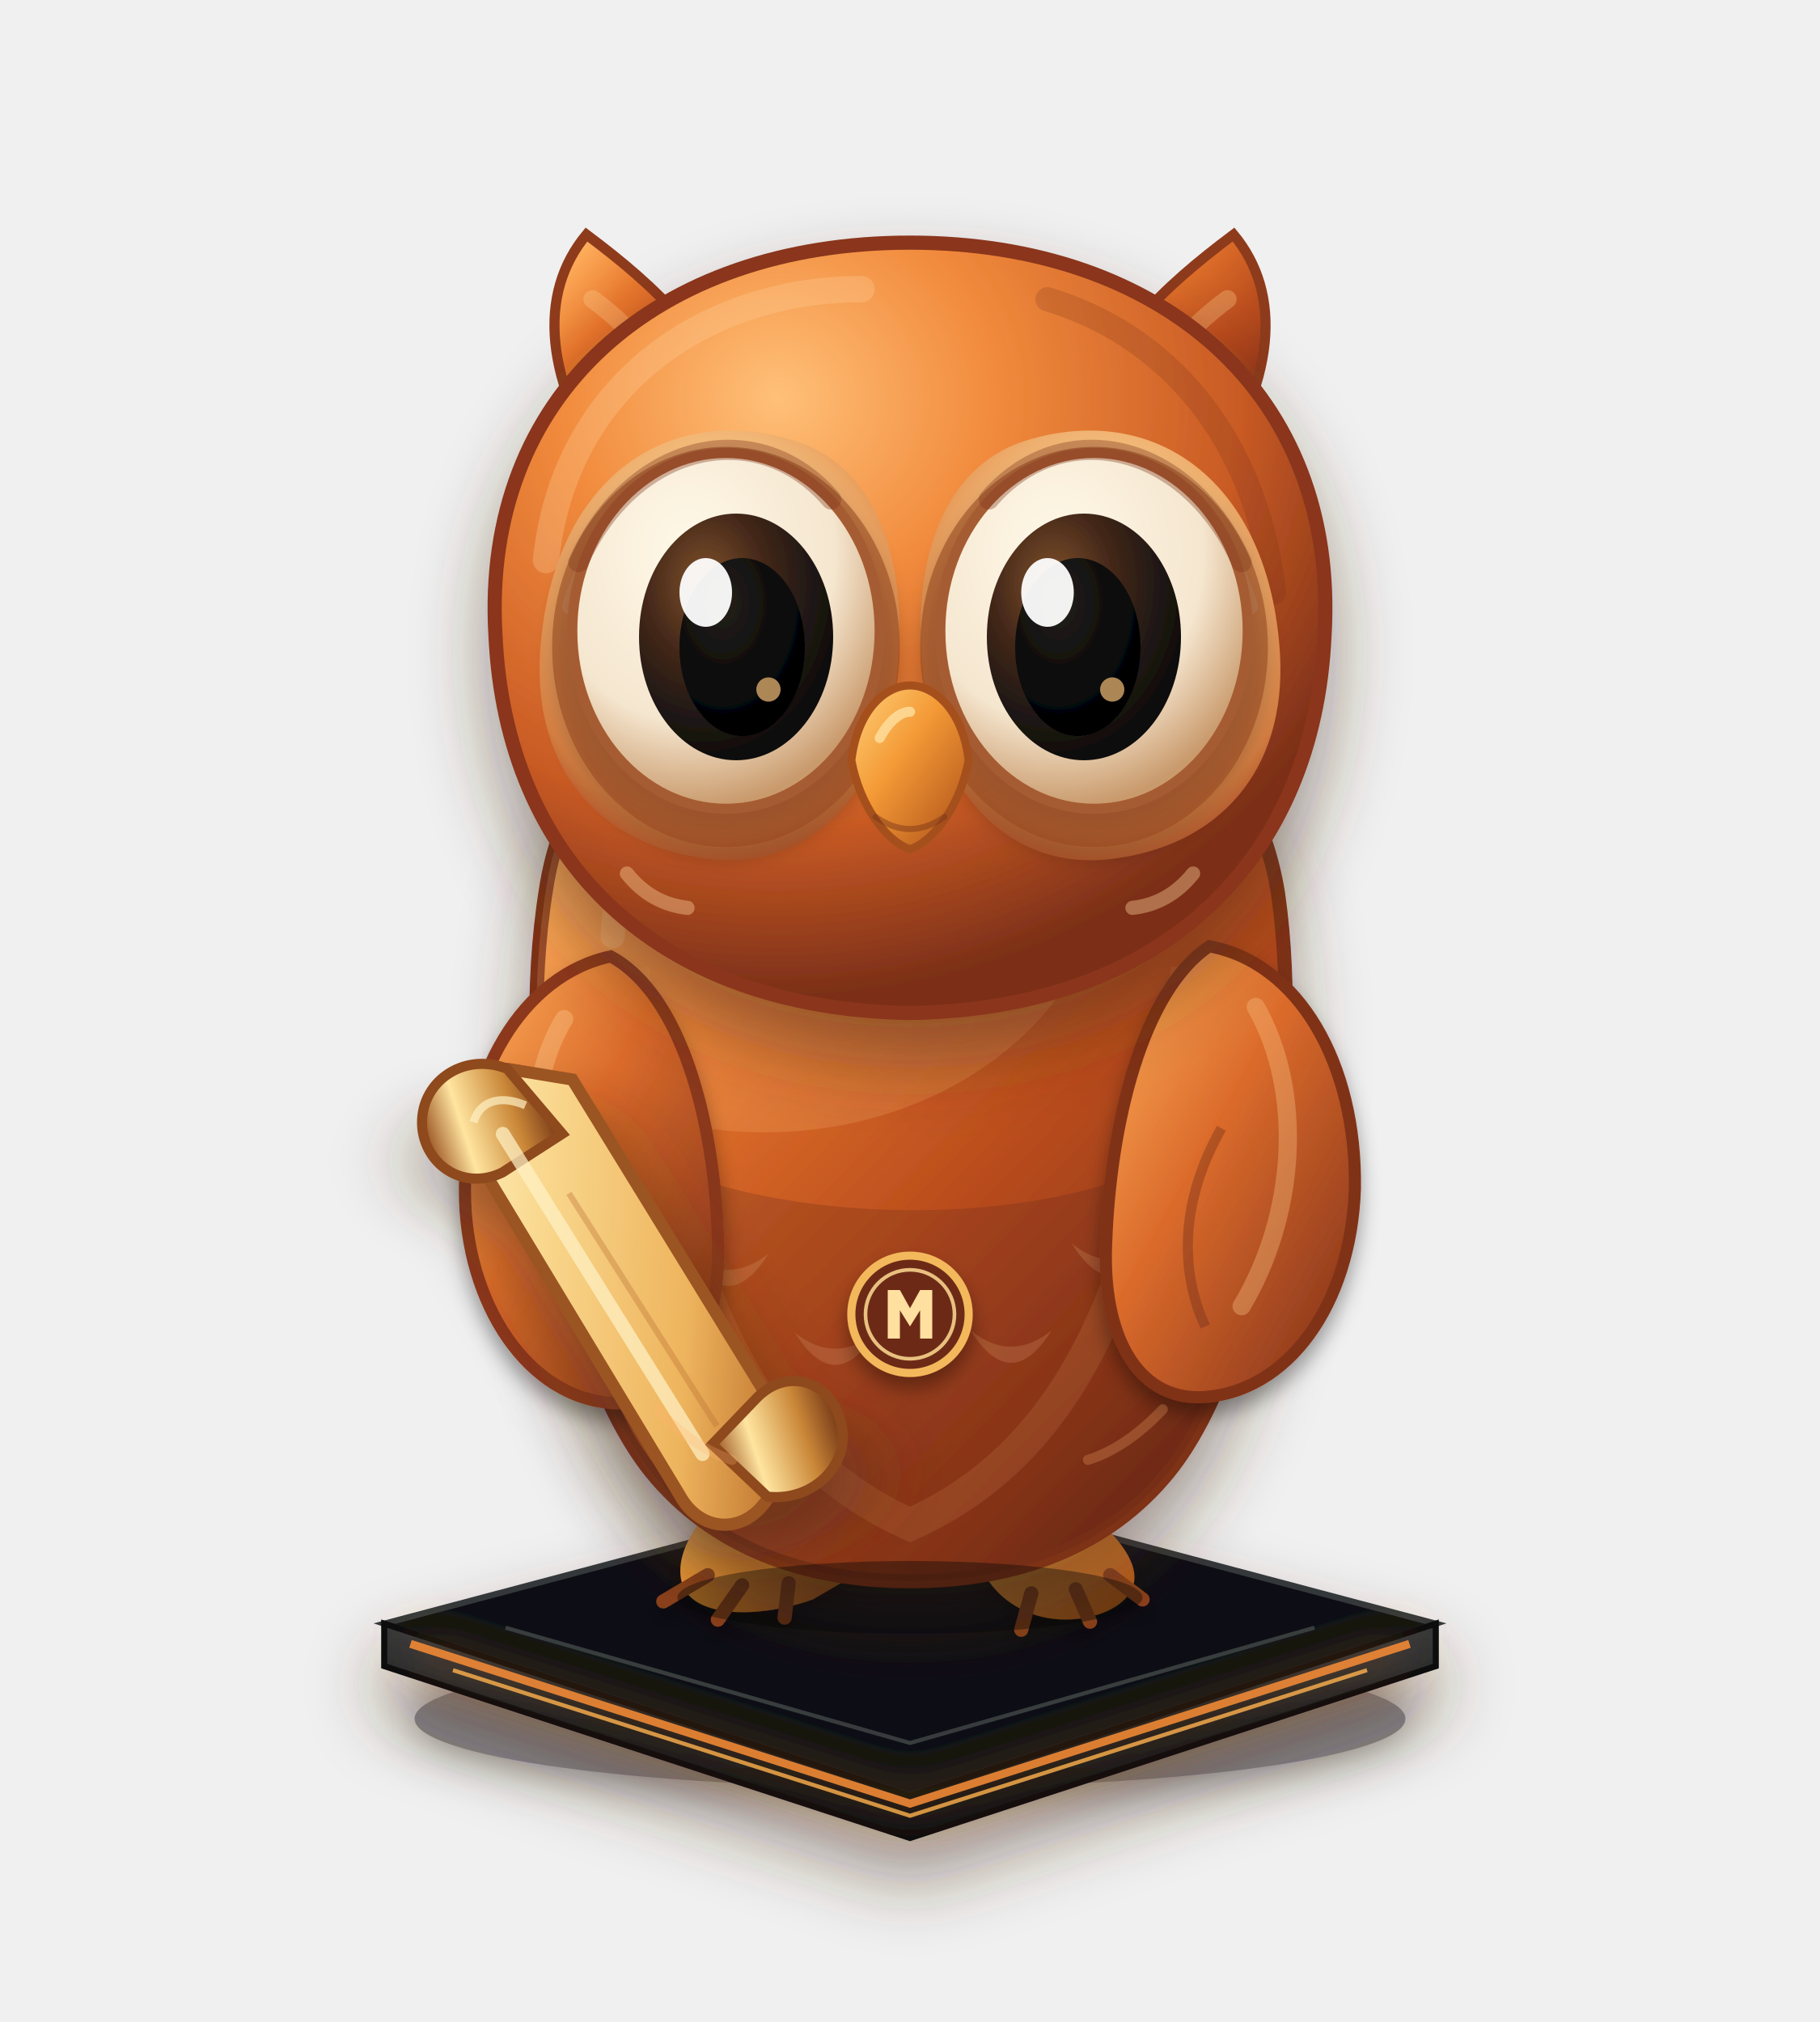
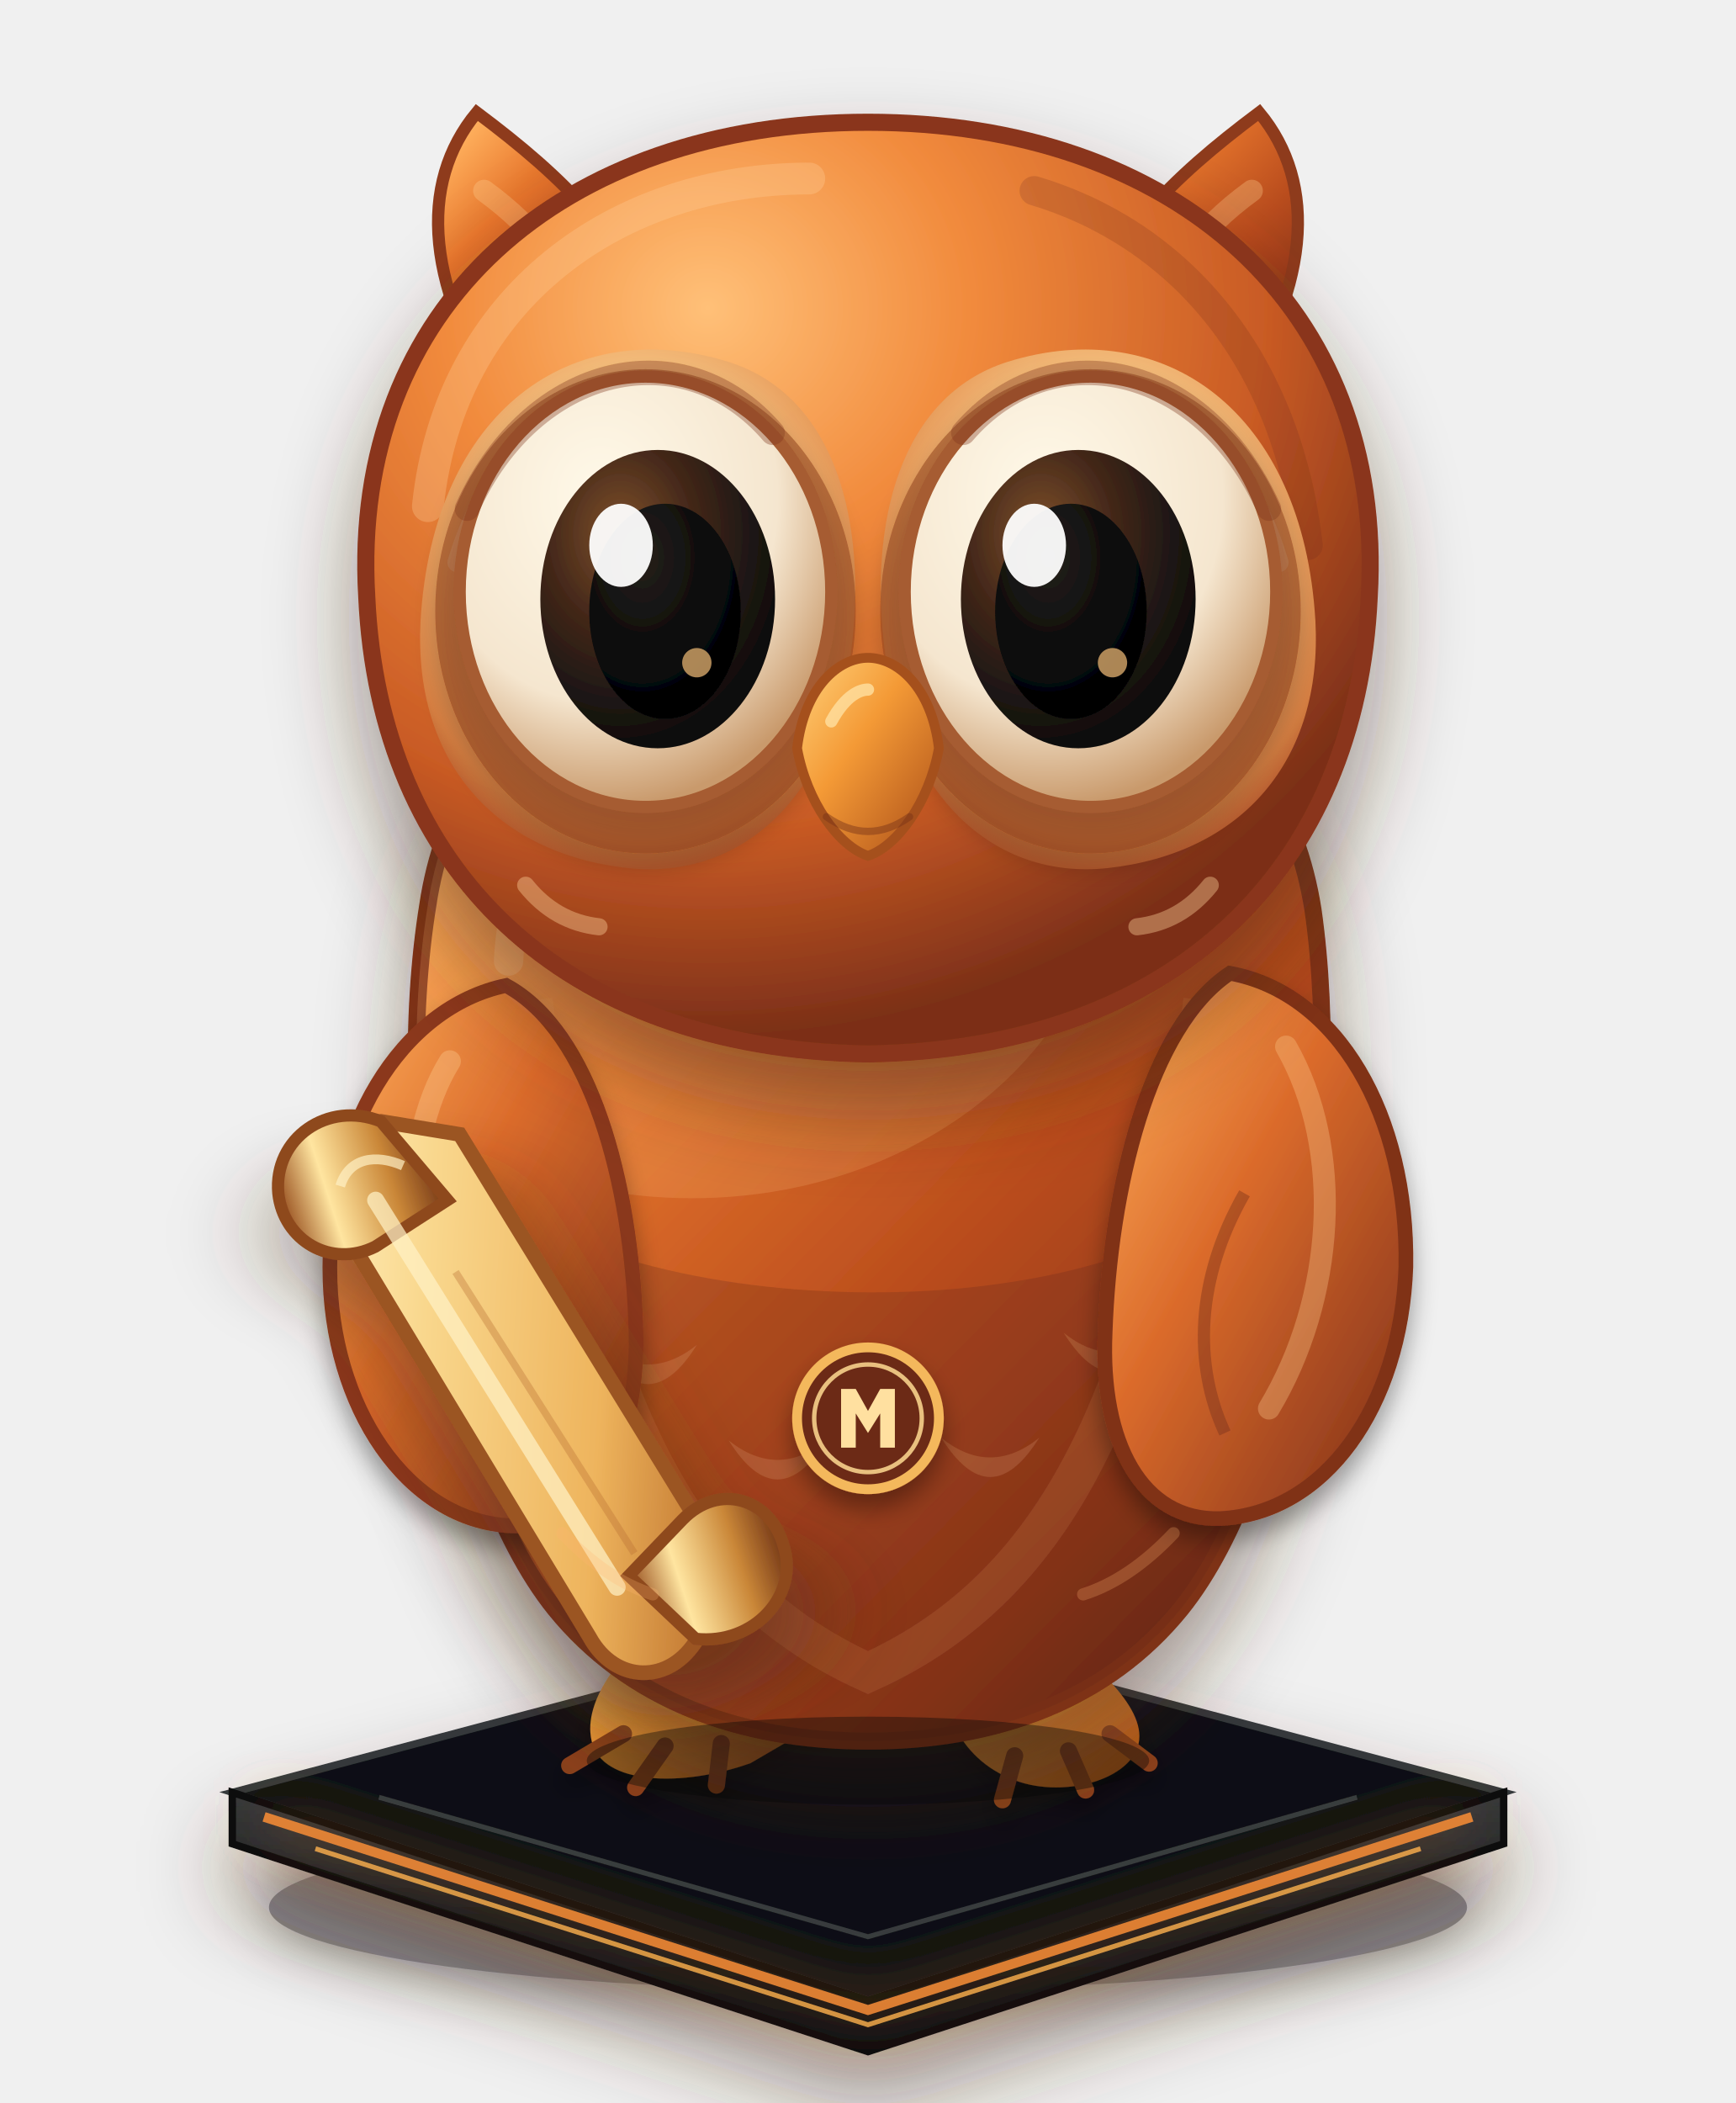
- <svg xmlns="http://www.w3.org/2000/svg" viewBox="0 0 900 1000" role="img" aria-labelledby="title desc">
+ <svg xmlns="http://www.w3.org/2000/svg" viewBox="95 70 710 860" role="img" aria-labelledby="title desc">
  <defs>
    <linearGradient id="body" x1=".12" y1=".05" x2=".88" y2=".98">
      <stop offset="0" stop-color="#ffb15e" />
      <stop offset=".25" stop-color="#e9782d" />
      <stop offset=".58" stop-color="#b94c1d" />
      <stop offset=".82" stop-color="#8d3519" />
      <stop offset="1" stop-color="#572414" />
    </linearGradient>
    <radialGradient id="headGlow" cx="34%" cy="20%" r="78%">
      <stop offset="0" stop-color="#ffc078" />
      <stop offset=".34" stop-color="#f18a3c" />
      <stop offset=".72" stop-color="#c85a24" />
      <stop offset="1" stop-color="#7b2f18" />
    </radialGradient>
    <linearGradient id="wing" x1="0" y1="0" x2="1" y2="1">
      <stop offset="0" stop-color="#ffb15c" />
      <stop offset=".42" stop-color="#db6b2b" />
      <stop offset="1" stop-color="#7c2e19" />
    </linearGradient>
    <linearGradient id="wingLight" x1="0" y1="0" x2=".9" y2="1">
      <stop offset="0" stop-color="#ffc37b" />
      <stop offset=".55" stop-color="#e77a34" />
      <stop offset="1" stop-color="#9c3b1d" />
    </linearGradient>
    <radialGradient id="face" cx="50%" cy="38%" r="64%">
      <stop offset="0" stop-color="#ffe0ad" />
      <stop offset=".55" stop-color="#f5bd7b" />
      <stop offset=".88" stop-color="#d98244" />
      <stop offset="1" stop-color="#a84c25" />
    </radialGradient>
    <radialGradient id="eyeWhite" cx="38%" cy="28%" r="72%">
      <stop offset="0" stop-color="#fff9e9" />
      <stop offset=".66" stop-color="#f5e6cf" />
      <stop offset="1" stop-color="#c99a6c" />
    </radialGradient>
    <radialGradient id="iris" cx="34%" cy="28%" r="70%">
      <stop offset="0" stop-color="#80512b" />
      <stop offset=".45" stop-color="#432719" />
      <stop offset=".8" stop-color="#1e1713" />
      <stop offset="1" stop-color="#100e0c" />
    </radialGradient>
    <radialGradient id="pupil" cx="35%" cy="25%" r="70%">
      <stop offset="0" stop-color="#26201b" />
      <stop offset=".6" stop-color="#0d0d0d" />
      <stop offset="1" stop-color="#020304" />
    </radialGradient>
    <linearGradient id="beak" x1="0" y1="0" x2="1" y2="1">
      <stop offset="0" stop-color="#ffd27b" />
      <stop offset=".42" stop-color="#f49a36" />
      <stop offset="1" stop-color="#a94c17" />
    </linearGradient>
    <linearGradient id="parchment" x1="0" y1="0" x2="1" y2=".9">
      <stop offset="0" stop-color="#fff0bd" />
      <stop offset=".28" stop-color="#f9d78d" />
      <stop offset=".68" stop-color="#eeb45d" />
      <stop offset="1" stop-color="#b86a27" />
    </linearGradient>
    <linearGradient id="scrollEdge" x1="0" y1="0" x2="1" y2="0">
      <stop offset="0" stop-color="#98501f" />
      <stop offset=".3" stop-color="#ffe5a0" />
      <stop offset=".7" stop-color="#ca8738" />
      <stop offset="1" stop-color="#743717" />
    </linearGradient>
    <linearGradient id="platform" x1="0" y1="0" x2="0" y2="1">
      <stop offset="0" stop-color="#35383b" />
      <stop offset=".45" stop-color="#171a1d" />
      <stop offset="1" stop-color="#080a0d" />
    </linearGradient>
    <linearGradient id="goldLine" x1="0" y1="0" x2="1" y2="0">
      <stop offset="0" stop-color="#8c471d" />
      <stop offset=".35" stop-color="#ffbd58" />
      <stop offset=".7" stop-color="#ffe3a0" />
      <stop offset="1" stop-color="#a45720" />
    </linearGradient>
    <radialGradient id="ambient" cx="50%" cy="55%" r="52%">
      <stop offset="0" stop-color="#f58a35" stop-opacity=".22" />
      <stop offset=".58" stop-color="#e36b24" stop-opacity=".08" />
      <stop offset="1" stop-color="#e36b24" stop-opacity="0" />
    </radialGradient>
    <filter id="shadow" x="-40%" y="-40%" width="180%" height="190%">
      <feGaussianBlur in="SourceAlpha" stdDeviation="18" result="blur" />
      <feOffset dy="20" result="offset" />
      <feColorMatrix in="offset" type="matrix" values="0 0 0 0 0.06 0 0 0 0 0.025 0 0 0 0 0.01 0 0 0 .48 0" result="shadow" />
      <feMerge>
        <feMergeNode in="shadow" />
        <feMergeNode in="SourceGraphic" />
      </feMerge>
    </filter>
    <filter id="softGlow" x="-80%" y="-80%" width="260%" height="260%">
      <feGaussianBlur stdDeviation="12" result="b" />
      <feMerge>
        <feMergeNode in="b" />
        <feMergeNode in="SourceGraphic" />
      </feMerge>
    </filter>
    <filter id="smallShadow" x="-30%" y="-30%" width="160%" height="170%">
      <feGaussianBlur in="SourceAlpha" stdDeviation="5" result="b" />
      <feOffset dy="6" result="o" />
      <feComponentTransfer>
        <feFuncA type="linear" slope=".36" />
      </feComponentTransfer>
      <feMerge>
        <feMergeNode />
        <feMergeNode in="SourceGraphic" />
      </feMerge>
    </filter>
    <clipPath id="bodyClip">
      <path d="M270 440 C282 360 348 325 450 326 C553 325 619 360 632 442 C645 532 624 671 578 728 C548 765 503 782 450 782 C397 782 352 765 322 728 C276 671 255 532 270 440Z" />
    </clipPath>
  </defs>
  <ellipse cx="450" cy="850" rx="245" ry="34" fill="#050607" opacity=".42" filter="url(#softGlow)" />
  <g filter="url(#shadow)">
    <path d="M190 803 L450 734 L710 803 L450 888Z" fill="#0c0f12" stroke="#34383a" stroke-width="3" />
    <path d="M190 803 L450 888 L710 803 L710 824 L450 909 L190 824Z" fill="url(#platform)" stroke="#080a0c" stroke-width="3" />
    <path d="M203 813 L450 892 L697 813" fill="none" stroke="#f28a35" stroke-width="4" opacity=".9" filter="url(#softGlow)" />
    <path d="M224 826 L450 898 L676 826" fill="none" stroke="#ffb24e" stroke-width="2" opacity=".8" />
    <path d="M250 805 L450 862 L650 805" fill="none" stroke="#6a7074" stroke-width="2" opacity=".45" />
  </g>
  <g filter="url(#smallShadow)">
    <path d="M372 727 C350 744 333 765 337 782 C341 800 374 801 402 791 L438 770 L423 738Z" fill="url(#beak)" />
    <path d="M480 742 C478 766 486 789 510 798 C531 806 561 797 561 780 C561 764 536 745 517 730Z" fill="url(#beak)" />
    <path d="M350 779 L328 792 M367 784 L355 801 M390 783 L388 800" stroke="#8c421c" stroke-width="7" stroke-linecap="round" />
    <path d="M510 788 L505 806 M532 786 L539 802 M549 779 L565 791" stroke="#8c421c" stroke-width="7" stroke-linecap="round" />
  </g>
  <path d="M305 242 C268 188 266 145 290 116 C326 143 352 168 370 214Z" fill="url(#body)" stroke="#8e3b1c" stroke-width="5" />
  <path d="M595 242 C632 188 634 145 610 116 C574 143 548 168 530 214Z" fill="url(#body)" stroke="#8e3b1c" stroke-width="5" />
  <path d="M293 148 C315 164 329 183 337 208" fill="none" stroke="#ffd092" stroke-width="9" stroke-linecap="round" opacity=".32" />
  <path d="M607 148 C585 164 571 183 563 208" fill="none" stroke="#ffd092" stroke-width="9" stroke-linecap="round" opacity=".32" />
  <g filter="url(#shadow)">
    <path d="M270 440 C282 360 348 325 450 326 C553 325 619 360 632 442 C645 532 624 671 578 728 C548 765 503 782 450 782 C397 782 352 765 322 728 C276 671 255 532 270 440Z" fill="url(#body)" stroke="#7e3219" stroke-width="7" />
    <g clip-path="url(#bodyClip)">
      <ellipse cx="378" cy="420" rx="170" ry="140" fill="#ffbd78" opacity=".2" />
      <path d="M290 553 C350 611 550 618 613 548 L650 780 L250 800Z" fill="#642817" opacity=".25" />
      <path d="M313 479 C332 635 370 718 450 754 C530 718 568 635 587 479" fill="none" stroke="#ffbf7a" stroke-width="16" opacity=".12" />
      <g fill="#ffd09a" opacity=".16">
        <path d="M340 620 q20 16 40 0 q-20 32 -40 0" />
        <path d="M393 659 q20 16 40 0 q-20 32 -40 0" />
        <path d="M480 658 q20 16 40 0 q-20 32 -40 0" />
        <path d="M530 615 q20 16 40 0 q-20 32 -40 0" />
      </g>
    </g>
    <path d="M303 463 C306 399 354 359 413 352" fill="none" stroke="#ffd09a" stroke-width="12" stroke-linecap="round" opacity=".3" />
  </g>
  <g filter="url(#smallShadow)">
    <path d="M302 473 C259 482 228 532 230 594 C232 650 265 695 308 694 C340 692 357 658 355 611 C353 554 337 492 302 473Z" fill="url(#wing)" stroke="#8b381b" stroke-width="6" />
    <path d="M279 504 C258 538 259 598 286 645" fill="none" stroke="#ffcd91" stroke-width="9" stroke-linecap="round" opacity=".35" />
    <path d="M295 558 C316 590 319 624 306 654" fill="none" stroke="#7b2e18" stroke-width="5" opacity=".38" />
  </g>
  <g transform="translate(205 492) rotate(-18 86 115)" filter="url(#shadow)">
    <path d="M72 28 C48 23 38 39 42 58 L88 255 C92 276 113 284 130 269 L151 250 L101 43Z" fill="url(#parchment)" stroke="#9b5424" stroke-width="6" />
    <path d="M72 28 C54 13 28 21 23 43 C19 62 34 79 54 76 L88 67Z" fill="url(#scrollEdge)" stroke="#8e491f" stroke-width="5" />
    <path d="M129 269 C151 279 175 265 175 244 C176 224 158 211 139 221 L111 236Z" fill="url(#scrollEdge)" stroke="#8e491f" stroke-width="5" />
    <path d="M60 58 L105 239" stroke="#fff1c5" stroke-width="7" opacity=".72" stroke-linecap="round" />
    <path d="M82 96 L116 228" stroke="#b66d31" stroke-width="3" opacity=".35" />
    <path d="M48 48 C55 38 66 40 75 48" fill="none" stroke="#fff1c5" stroke-width="4" opacity=".7" />
  </g>
  <g filter="url(#smallShadow)">
    <path d="M598 468 C642 476 671 526 670 588 C668 645 637 689 594 691 C562 692 545 660 547 615 C549 556 565 490 598 468Z" fill="url(#wing)" stroke="#803219" stroke-width="6" />
    <path d="M621 498 C645 540 641 601 614 646" fill="none" stroke="#ffcb8b" stroke-width="9" stroke-linecap="round" opacity=".33" />
    <path d="M604 558 C584 593 583 628 596 656" fill="none" stroke="#6e2a17" stroke-width="5" opacity=".38" />
  </g>
  <g filter="url(#shadow)">
    <path d="M245 314 C238 195 325 120 450 120 C575 120 662 195 655 314 C650 425 576 499 450 501 C324 499 250 425 245 314Z" fill="url(#headGlow)" stroke="#8a361a" stroke-width="7" />
    <path d="M270 277 C279 191 348 143 426 143" fill="none" stroke="#ffd19b" stroke-width="13" stroke-linecap="round" opacity=".3" />
    <path d="M630 293 C621 214 575 165 518 148" fill="none" stroke="#6e2a17" stroke-width="12" stroke-linecap="round" opacity=".2" />
  </g>
  <path d="M267 324 C272 238 329 198 393 218 C437 232 450 284 443 337 C435 395 399 430 352 425 C297 419 264 381 267 324Z" fill="url(#face)" opacity=".97" />
  <path d="M457 337 C450 284 463 232 507 218 C571 198 628 238 633 324 C636 381 603 419 548 425 C501 430 465 395 457 337Z" fill="url(#face)" opacity=".97" />
  <path d="M282 300 C298 246 337 224 376 232" fill="none" stroke="#fff0d3" stroke-width="8" opacity=".38" stroke-linecap="round" />
  <path d="M618 300 C602 246 563 224 524 232" fill="none" stroke="#fff0d3" stroke-width="8" opacity=".38" stroke-linecap="round" />
  <g filter="url(#smallShadow)">
    <ellipse cx="359" cy="320" rx="86" ry="99" fill="#8e421f" opacity=".56" />
    <ellipse cx="541" cy="320" rx="86" ry="99" fill="#8e421f" opacity=".56" />
    <ellipse cx="359" cy="312" rx="76" ry="88" fill="url(#eyeWhite)" stroke="#a65b30" stroke-width="5" />
    <ellipse cx="541" cy="312" rx="76" ry="88" fill="url(#eyeWhite)" stroke="#a65b30" stroke-width="5" />
    <ellipse cx="364" cy="315" rx="48" ry="61" fill="url(#iris)" />
    <ellipse cx="536" cy="315" rx="48" ry="61" fill="url(#iris)" />
    <ellipse cx="367" cy="320" rx="31" ry="44" fill="url(#pupil)" />
    <ellipse cx="533" cy="320" rx="31" ry="44" fill="url(#pupil)" />
    <ellipse cx="349" cy="293" rx="13" ry="17" fill="#fff" opacity=".94" />
    <ellipse cx="518" cy="293" rx="13" ry="17" fill="#fff" opacity=".94" />
    <circle cx="380" cy="341" r="6" fill="#f4bd78" opacity=".7" />
    <circle cx="550" cy="341" r="6" fill="#f4bd78" opacity=".7" />
    <path d="M286 278 C313 218 375 205 411 247" fill="none" stroke="#7e351b" stroke-width="10" stroke-linecap="round" opacity=".36" />
    <path d="M614 278 C587 218 525 205 489 247" fill="none" stroke="#7e351b" stroke-width="10" stroke-linecap="round" opacity=".36" />
  </g>
  <path d="M421 376 C424 351 438 339 450 339 C462 339 476 351 479 376 C475 398 462 416 450 420 C438 416 425 398 421 376Z" fill="url(#beak)" stroke="#a5501c" stroke-width="4" />
  <path d="M435 365 C441 354 447 352 450 352" fill="none" stroke="#ffe0a0" stroke-width="5" stroke-linecap="round" opacity=".8" />
  <path d="M433 404 Q450 416 467 404" fill="none" stroke="#763016" stroke-width="3" opacity=".45" stroke-linecap="round" />
  <g fill="none" stroke-linecap="round">
    <path d="M310 432 Q322 447 340 449" stroke="#ffd29b" stroke-width="7" opacity=".4" />
    <path d="M590 432 Q578 447 560 449" stroke="#ffd29b" stroke-width="7" opacity=".4" />
    <path d="M325 697 Q343 716 362 722" stroke="#ffb56f" stroke-width="5" opacity=".25" />
    <path d="M575 697 Q557 716 538 722" stroke="#ffb56f" stroke-width="5" opacity=".25" />
  </g>
  <g transform="translate(450 650)" filter="url(#smallShadow)">
    <circle r="29" fill="#6c2b17" stroke="#f4b85c" stroke-width="4" />
    <circle r="22" fill="none" stroke="#ffdb92" stroke-width="1.8" opacity=".85" />
    <path d="M-11 12 V-12 H-5 L0 -3 L5 -12 H11 V12 H5 V-2 L0 6 L-5 -2 V12Z" fill="#ffe0a0" />
  </g>
  <ellipse cx="450" cy="790" rx="115" ry="18" fill="#030405" opacity=".38" />
</svg>
